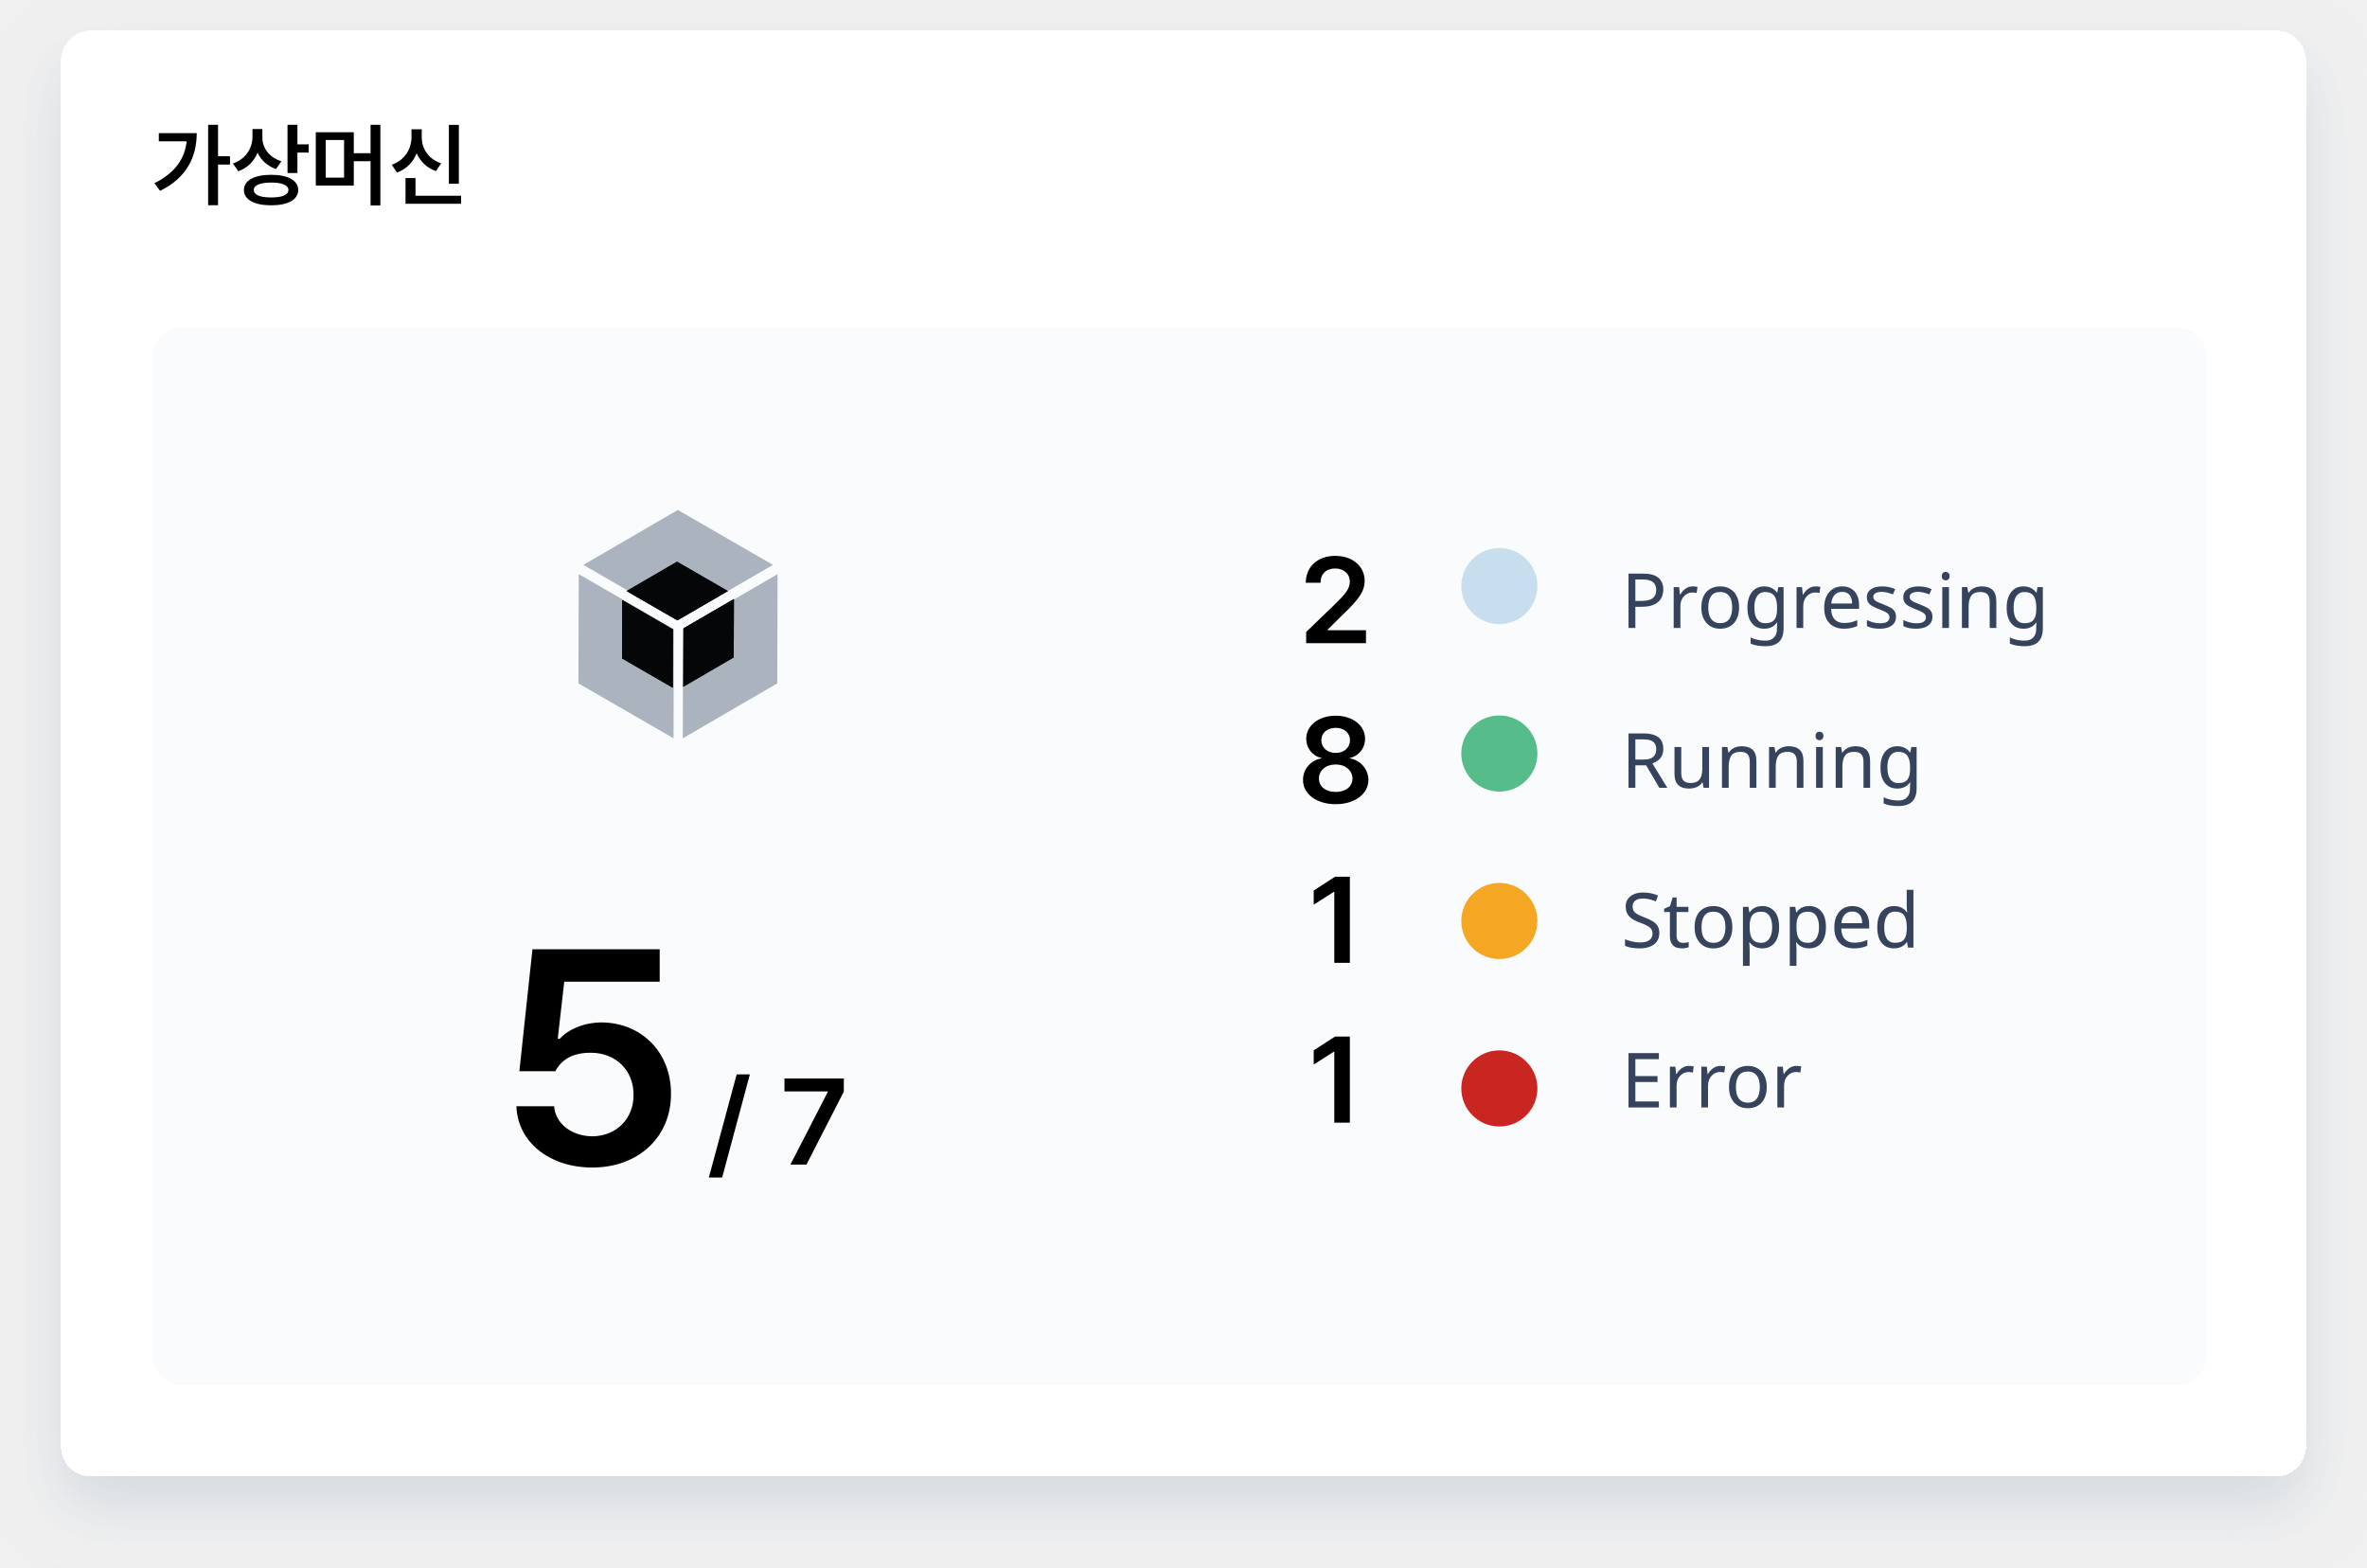
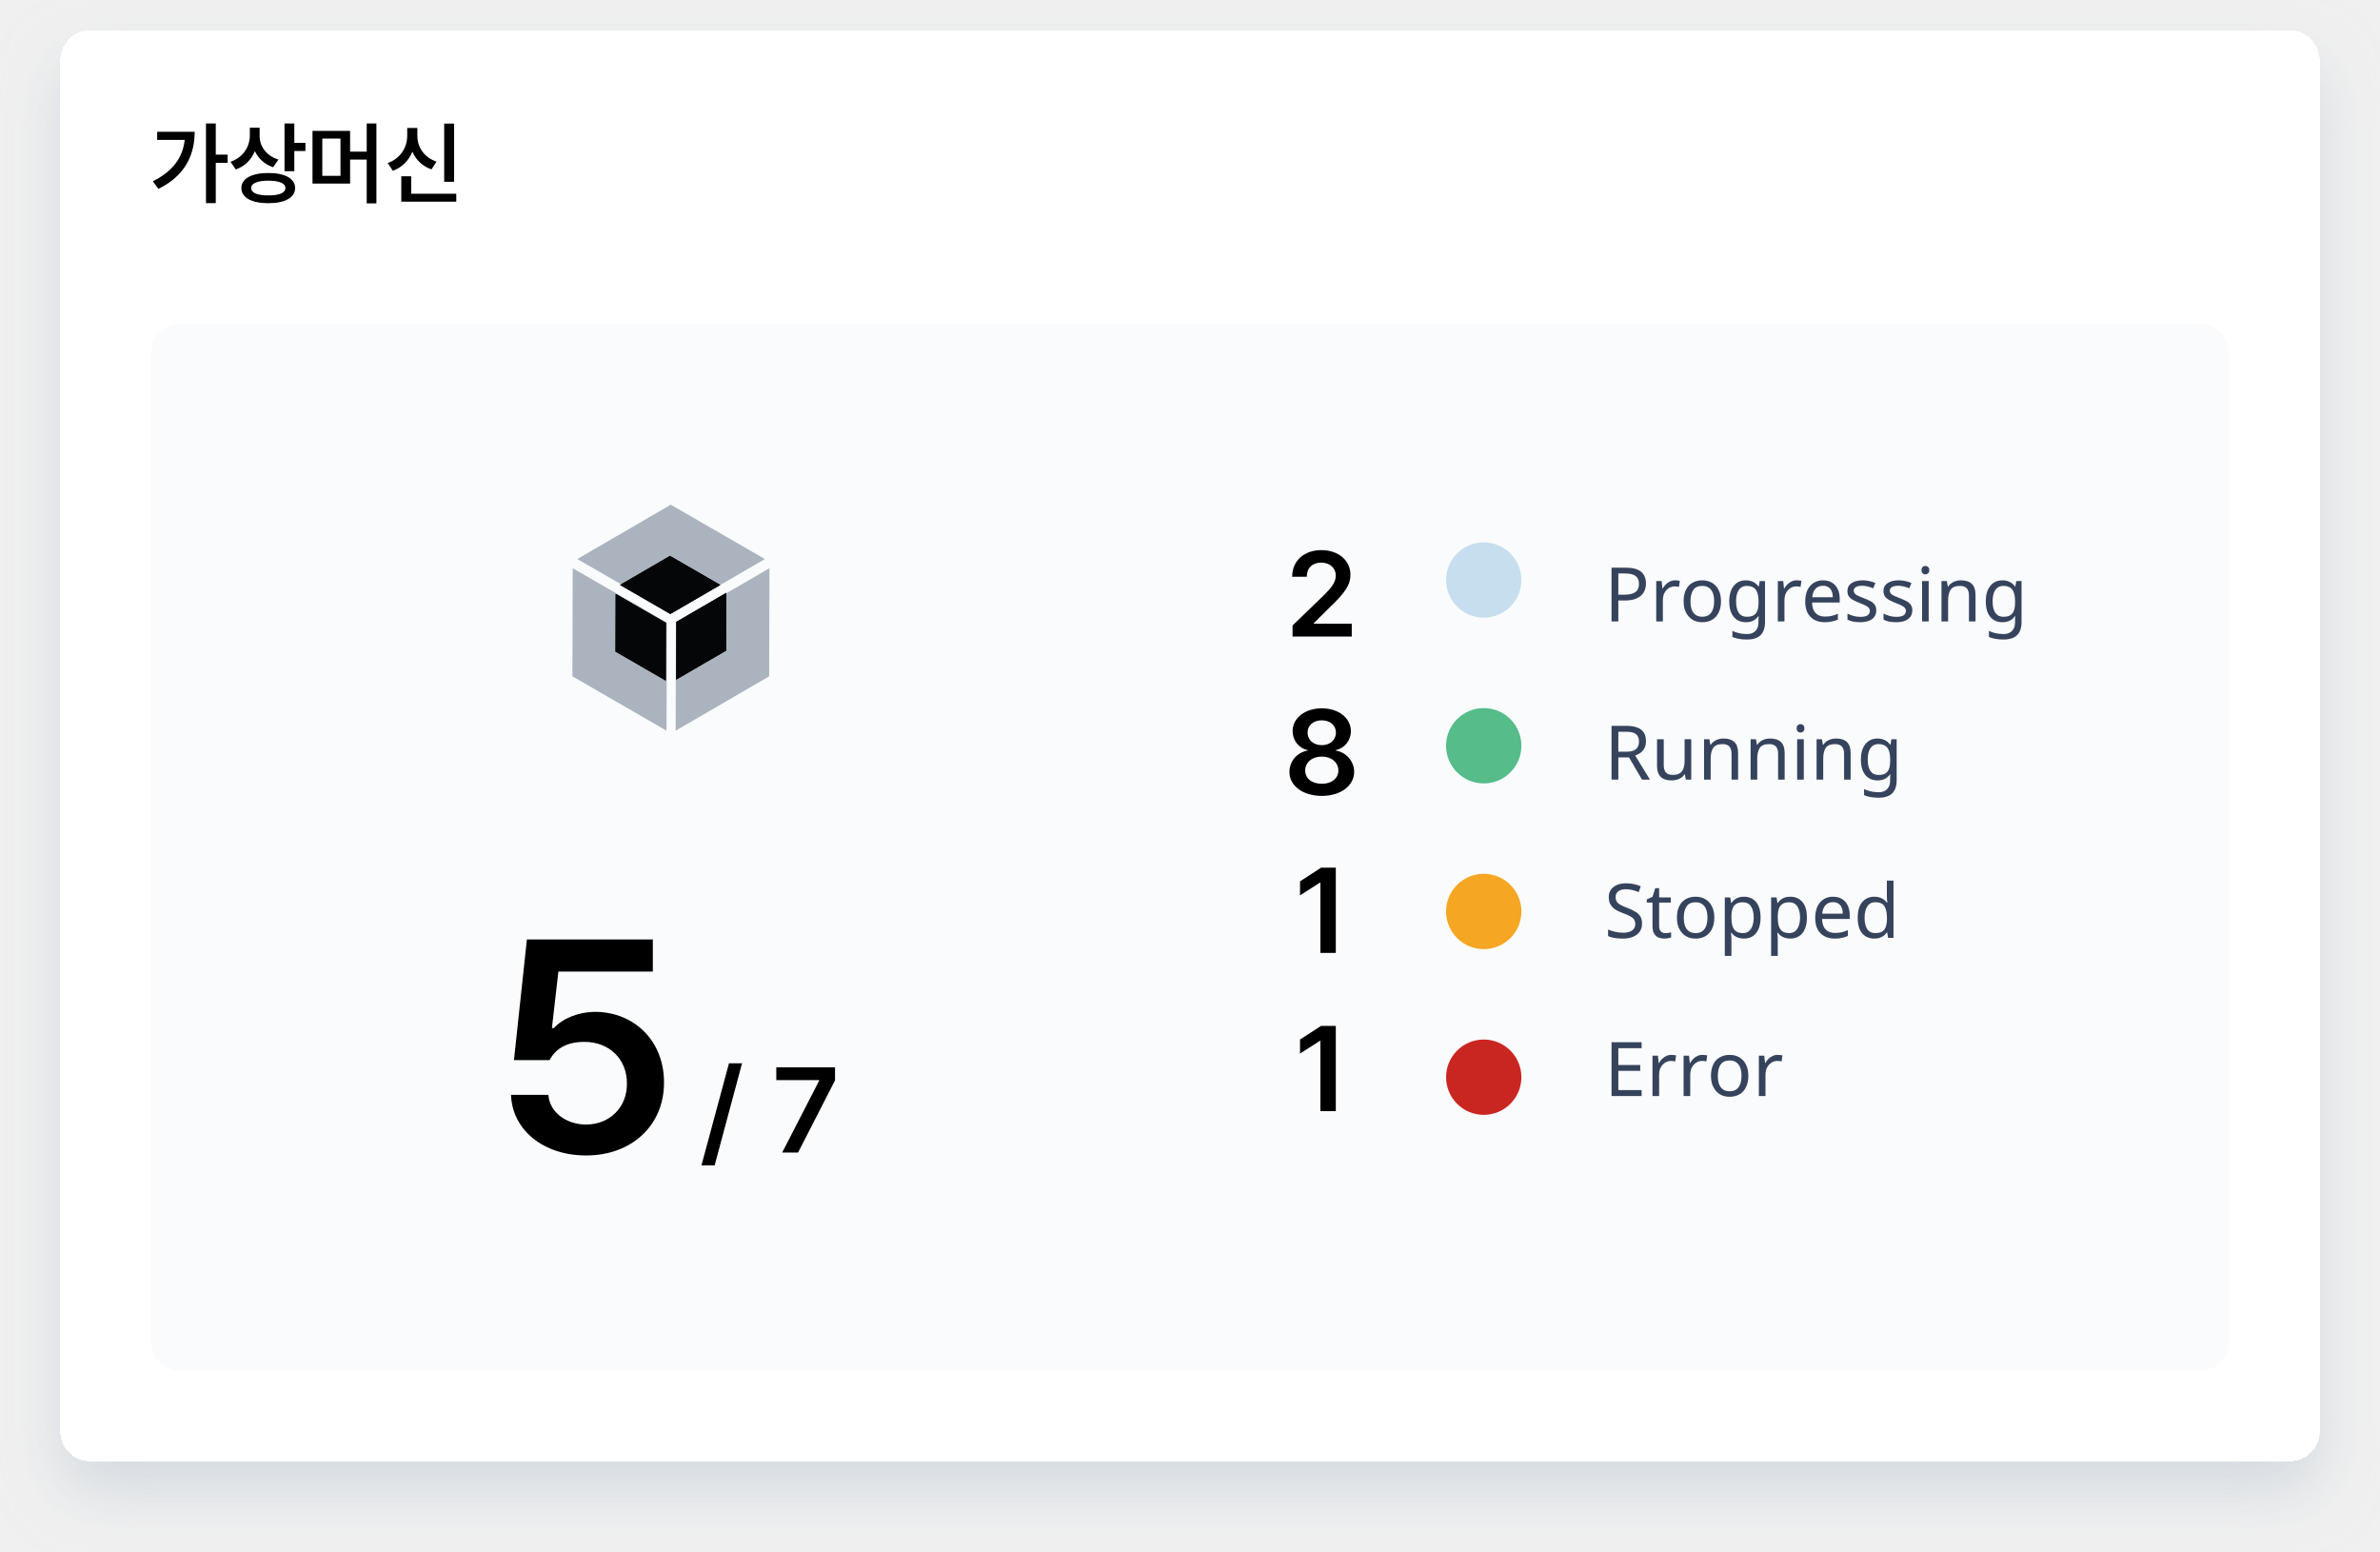
- <svg xmlns="http://www.w3.org/2000/svg" width="311" height="206" viewBox="0 0 311 206" fill="none">
+ <svg xmlns="http://www.w3.org/2000/svg" width="316" height="206" viewBox="0 0 316 206" fill="none">
  <g filter="url(#filter0_d_478_8895)">
-     <rect x="8" y="4" width="295" height="190" rx="4" fill="white" shape-rendering="crispEdges" />
+     <rect x="8" y="4" width="300" height="190" rx="4" fill="white" shape-rendering="crispEdges" />
    <path d="M28.648 16.392V20.528H30.219V21.618H28.648V26.962H27.348V16.392H28.648ZM20.293 24.067C22.871 22.778 24.266 20.985 24.523 18.571H20.867V17.493H25.848C25.842 20.605 24.553 23.341 21.031 25.075L20.293 24.067ZM34.473 18.079C34.473 19.409 35.334 20.669 36.969 21.185L36.266 22.204C35.123 21.817 34.303 21.044 33.84 20.06C33.383 21.185 32.527 22.069 31.309 22.497L30.605 21.477C32.31 20.886 33.166 19.474 33.172 17.962V16.954H34.473V18.079ZM32.047 24.958C32.047 23.704 33.424 22.96 35.633 22.966C37.824 22.96 39.178 23.704 39.184 24.958C39.178 26.241 37.824 26.974 35.633 26.974C33.424 26.974 32.047 26.241 32.047 24.958ZM33.348 24.958C33.348 25.614 34.18 25.942 35.633 25.942C37.08 25.942 37.895 25.614 37.895 24.958C37.895 24.337 37.08 23.985 35.633 23.985C34.18 23.985 33.348 24.337 33.348 24.958ZM37.777 22.731V16.392H39.078V18.97H40.555V20.048H39.078V22.731H37.777ZM46.484 17.376V20.13H48.688V16.392H49.977V26.997H48.688V21.185H46.484V24.372H41.492V17.376H46.484ZM42.793 23.341H45.207V18.395H42.793V23.341ZM60.289 16.403V24.138H58.977V16.403H60.289ZM51.477 21.642C53.193 21.038 54.072 19.544 54.066 18.02V16.989H55.414V18.02C55.408 19.497 56.275 20.892 57.957 21.454L57.289 22.485C56.082 22.064 55.221 21.22 54.752 20.136C54.283 21.296 53.404 22.222 52.156 22.673L51.477 21.642ZM53.281 26.774V23.399H54.594V25.72H60.582V26.774H53.281Z" fill="black" />
-     <rect x="20" y="43" width="270" height="139" rx="4" fill="#F9FBFD" />
+     <rect x="20" y="43" width="276" height="139" rx="4" fill="#F9FBFD" />
    <path fill-rule="evenodd" clip-rule="evenodd" d="M76 89.786L88.496 97L88.536 82.644L76.04 75.43L76 89.786Z" fill="#ABB4BE" />
    <path fill-rule="evenodd" clip-rule="evenodd" d="M89.75 82.644L89.709 97L102.124 89.786L102.165 75.43L89.75 82.644ZM76.647 74.214L89.143 81.429L101.557 74.215L89.061 67L76.647 74.214Z" fill="#ABB4BE" />
    <path fill-rule="evenodd" clip-rule="evenodd" d="M81.73 86.501L88.394 90.348L88.415 82.691L81.751 78.844L81.73 86.501Z" fill="#394454" />
    <path fill-rule="evenodd" clip-rule="evenodd" d="M81.73 86.501L88.394 90.348L88.415 82.691L81.751 78.844L81.73 86.501Z" fill="black" fill-opacity="0.2" />
    <path fill-rule="evenodd" clip-rule="evenodd" d="M81.73 86.501L88.394 90.348L88.415 82.691L81.751 78.844L81.73 86.501Z" fill="black" fill-opacity="0.2" />
    <path fill-rule="evenodd" clip-rule="evenodd" d="M81.73 86.501L88.394 90.348L88.415 82.691L81.751 78.844L81.73 86.501Z" fill="black" fill-opacity="0.2" />
    <path fill-rule="evenodd" clip-rule="evenodd" d="M81.73 86.501L88.394 90.348L88.415 82.691L81.751 78.844L81.73 86.501Z" fill="black" fill-opacity="0.2" />
    <path fill-rule="evenodd" clip-rule="evenodd" d="M81.73 86.501L88.394 90.348L88.415 82.691L81.751 78.844L81.73 86.501Z" fill="black" fill-opacity="0.2" />
    <path fill-rule="evenodd" clip-rule="evenodd" d="M81.73 86.501L88.394 90.348L88.415 82.691L81.751 78.844L81.73 86.501Z" fill="black" fill-opacity="0.2" />
    <path fill-rule="evenodd" clip-rule="evenodd" d="M81.73 86.501L88.394 90.348L88.415 82.691L81.751 78.844L81.73 86.501Z" fill="black" fill-opacity="0.2" />
    <path fill-rule="evenodd" clip-rule="evenodd" d="M81.73 86.501L88.394 90.348L88.415 82.691L81.751 78.844L81.73 86.501Z" fill="black" fill-opacity="0.2" />
    <path fill-rule="evenodd" clip-rule="evenodd" d="M81.73 86.501L88.394 90.348L88.415 82.691L81.751 78.844L81.73 86.501Z" fill="black" fill-opacity="0.2" />
    <path fill-rule="evenodd" clip-rule="evenodd" d="M81.73 86.501L88.394 90.348L88.415 82.691L81.751 78.844L81.73 86.501Z" fill="black" fill-opacity="0.2" />
    <path fill-rule="evenodd" clip-rule="evenodd" d="M81.73 86.501L88.394 90.348L88.415 82.691L81.751 78.844L81.73 86.501Z" fill="black" fill-opacity="0.2" />
    <path fill-rule="evenodd" clip-rule="evenodd" d="M89.806 82.556L89.784 90.212L96.405 86.365L96.427 78.708L89.806 82.556ZM82.335 77.652L89 81.5L95.621 77.653L88.956 73.804L82.335 77.652Z" fill="#394454" />
    <path fill-rule="evenodd" clip-rule="evenodd" d="M89.806 82.556L89.784 90.212L96.405 86.365L96.427 78.708L89.806 82.556ZM82.335 77.652L89 81.5L95.621 77.653L88.956 73.804L82.335 77.652Z" fill="black" fill-opacity="0.2" />
    <path fill-rule="evenodd" clip-rule="evenodd" d="M89.806 82.556L89.784 90.212L96.405 86.365L96.427 78.708L89.806 82.556ZM82.335 77.652L89 81.5L95.621 77.653L88.956 73.804L82.335 77.652Z" fill="black" fill-opacity="0.2" />
    <path fill-rule="evenodd" clip-rule="evenodd" d="M89.806 82.556L89.784 90.212L96.405 86.365L96.427 78.708L89.806 82.556ZM82.335 77.652L89 81.5L95.621 77.653L88.956 73.804L82.335 77.652Z" fill="black" fill-opacity="0.2" />
    <path fill-rule="evenodd" clip-rule="evenodd" d="M89.806 82.556L89.784 90.212L96.405 86.365L96.427 78.708L89.806 82.556ZM82.335 77.652L89 81.5L95.621 77.653L88.956 73.804L82.335 77.652Z" fill="black" fill-opacity="0.2" />
    <path fill-rule="evenodd" clip-rule="evenodd" d="M89.806 82.556L89.784 90.212L96.405 86.365L96.427 78.708L89.806 82.556ZM82.335 77.652L89 81.5L95.621 77.653L88.956 73.804L82.335 77.652Z" fill="black" fill-opacity="0.2" />
    <path fill-rule="evenodd" clip-rule="evenodd" d="M89.806 82.556L89.784 90.212L96.405 86.365L96.427 78.708L89.806 82.556ZM82.335 77.652L89 81.5L95.621 77.653L88.956 73.804L82.335 77.652Z" fill="black" fill-opacity="0.2" />
    <path fill-rule="evenodd" clip-rule="evenodd" d="M89.806 82.556L89.784 90.212L96.405 86.365L96.427 78.708L89.806 82.556ZM82.335 77.652L89 81.5L95.621 77.653L88.956 73.804L82.335 77.652Z" fill="black" fill-opacity="0.2" />
    <path fill-rule="evenodd" clip-rule="evenodd" d="M89.806 82.556L89.784 90.212L96.405 86.365L96.427 78.708L89.806 82.556ZM82.335 77.652L89 81.5L95.621 77.653L88.956 73.804L82.335 77.652Z" fill="black" fill-opacity="0.2" />
    <path fill-rule="evenodd" clip-rule="evenodd" d="M89.806 82.556L89.784 90.212L96.405 86.365L96.427 78.708L89.806 82.556ZM82.335 77.652L89 81.5L95.621 77.653L88.956 73.804L82.335 77.652Z" fill="black" fill-opacity="0.2" />
    <path fill-rule="evenodd" clip-rule="evenodd" d="M89.806 82.556L89.784 90.212L96.405 86.365L96.427 78.708L89.806 82.556ZM82.335 77.652L89 81.5L95.621 77.653L88.956 73.804L82.335 77.652Z" fill="black" fill-opacity="0.2" />
    <path fill-rule="evenodd" clip-rule="evenodd" d="M89.806 82.556L89.784 90.212L96.405 86.365L96.427 78.708L89.806 82.556ZM82.335 77.652L89 81.5L95.621 77.653L88.956 73.804L82.335 77.652Z" fill="black" fill-opacity="0.2" />
    <path d="M77.811 153.391C72.166 153.391 68.006 150.012 67.85 145.344H72.811C72.967 147.629 75.135 149.27 77.811 149.289C80.975 149.27 83.26 146.984 83.24 143.859C83.26 140.617 80.916 138.332 77.654 138.312C75.447 138.293 73.846 139.074 72.967 140.734H68.24L69.959 124.719H86.678V128.977H74.139L73.279 136.477H73.553C74.647 135.246 76.697 134.348 79.022 134.328C84.275 134.348 88.182 138.254 88.162 143.703C88.182 149.348 83.924 153.391 77.811 153.391ZM98.525 141.156L94.885 154.703H93.135L96.791 141.156H98.525ZM103.854 153L108.76 143.469V143.391H103.072V141.688H110.869V143.422L105.963 153H103.854Z" fill="black" />
  </g>
  <path d="M171.617 84.5V83.031L175.617 79.172C176.758 78.031 177.352 77.359 177.352 76.406C177.352 75.352 176.516 74.688 175.414 74.688C174.25 74.688 173.5 75.414 173.508 76.562H171.57C171.562 74.422 173.172 73.031 175.43 73.031C177.742 73.031 179.297 74.414 179.305 76.312C179.297 77.586 178.688 78.617 176.461 80.719L174.445 82.719V82.797H179.477V84.5H171.617Z" fill="black" />
  <path d="M175.5 105.656C172.977 105.656 171.195 104.312 171.203 102.469C171.195 101.031 172.266 99.859 173.625 99.641V99.578C172.438 99.328 171.633 98.297 171.625 97.062C171.633 95.312 173.266 94.031 175.5 94.031C177.719 94.031 179.359 95.312 179.359 97.062C179.359 98.305 178.531 99.328 177.359 99.578V99.641C178.711 99.859 179.789 101.031 179.797 102.469C179.789 104.312 178 105.656 175.5 105.656ZM173.297 102.281C173.289 103.328 174.156 104.047 175.5 104.047C176.828 104.047 177.695 103.328 177.703 102.281C177.695 101.219 176.773 100.43 175.5 100.438C174.227 100.43 173.289 101.211 173.297 102.281ZM173.609 97.25C173.617 98.242 174.398 98.922 175.5 98.922C176.586 98.922 177.375 98.242 177.375 97.25C177.375 96.289 176.609 95.625 175.5 95.625C174.367 95.625 173.617 96.289 173.609 97.25Z" fill="black" />
  <path d="M177.359 115.188V126.5H175.312V117.172H175.25L172.609 118.859V117L175.406 115.188H177.359Z" fill="black" />
  <path d="M177.359 136.188V147.5H175.312V138.172H175.25L172.609 139.859V138L175.406 136.188H177.359Z" fill="black" />
  <circle cx="197" cy="77" r="5" fill="#C7DEEF" />
  <circle cx="197" cy="99" r="5" fill="#55BC8A" />
  <circle cx="197" cy="121" r="5" fill="#F5A623" />
  <circle cx="197" cy="143" r="5" fill="#CA2621" />
  <path d="M215.86 75.36C216.793 75.36 217.473 75.543 217.9 75.91C218.327 76.277 218.54 76.793 218.54 77.46C218.54 77.753 218.49 78.037 218.39 78.31C218.297 78.577 218.14 78.817 217.92 79.03C217.7 79.243 217.407 79.413 217.04 79.54C216.673 79.66 216.223 79.72 215.69 79.72H214.87V82.5H213.97V75.36H215.86ZM215.78 76.13H214.87V78.95H215.59C216.043 78.95 216.42 78.903 216.72 78.81C217.02 78.71 217.243 78.553 217.39 78.34C217.537 78.127 217.61 77.847 217.61 77.5C217.61 77.04 217.463 76.697 217.17 76.47C216.877 76.243 216.413 76.13 215.78 76.13ZM222.405 77.04C222.505 77.04 222.611 77.047 222.725 77.06C222.845 77.067 222.948 77.08 223.035 77.1L222.925 77.91C222.838 77.89 222.741 77.873 222.635 77.86C222.535 77.847 222.438 77.84 222.345 77.84C222.138 77.84 221.941 77.883 221.755 77.97C221.568 78.057 221.401 78.18 221.255 78.34C221.108 78.493 220.991 78.68 220.905 78.9C220.825 79.12 220.785 79.367 220.785 79.64V82.5H219.905V77.14H220.625L220.725 78.12H220.765C220.878 77.92 221.015 77.74 221.175 77.58C221.335 77.413 221.518 77.283 221.725 77.19C221.931 77.09 222.158 77.04 222.405 77.04ZM228.5 79.81C228.5 80.257 228.44 80.653 228.32 81C228.207 81.34 228.04 81.63 227.82 81.87C227.607 82.11 227.344 82.293 227.03 82.42C226.724 82.54 226.38 82.6 226 82.6C225.647 82.6 225.32 82.54 225.02 82.42C224.72 82.293 224.46 82.11 224.24 81.87C224.02 81.63 223.847 81.34 223.72 81C223.6 80.653 223.54 80.257 223.54 79.81C223.54 79.217 223.64 78.717 223.84 78.31C224.04 77.897 224.327 77.583 224.7 77.37C225.074 77.15 225.517 77.04 226.03 77.04C226.517 77.04 226.944 77.15 227.31 77.37C227.684 77.583 227.974 77.897 228.18 78.31C228.394 78.717 228.5 79.217 228.5 79.81ZM224.45 79.81C224.45 80.23 224.504 80.597 224.61 80.91C224.724 81.217 224.897 81.453 225.13 81.62C225.364 81.787 225.66 81.87 226.02 81.87C226.38 81.87 226.677 81.787 226.91 81.62C227.144 81.453 227.314 81.217 227.42 80.91C227.534 80.597 227.59 80.23 227.59 79.81C227.59 79.383 227.534 79.02 227.42 78.72C227.307 78.42 227.134 78.19 226.9 78.03C226.674 77.863 226.377 77.78 226.01 77.78C225.464 77.78 225.067 77.96 224.82 78.32C224.574 78.68 224.45 79.177 224.45 79.81ZM231.795 77.04C232.148 77.04 232.465 77.107 232.745 77.24C233.032 77.373 233.275 77.577 233.475 77.85H233.525L233.645 77.14H234.345V82.59C234.345 83.097 234.258 83.52 234.085 83.86C233.912 84.207 233.648 84.467 233.295 84.64C232.942 84.813 232.492 84.9 231.945 84.9C231.558 84.9 231.202 84.87 230.875 84.81C230.555 84.757 230.268 84.673 230.015 84.56V83.75C230.188 83.837 230.378 83.91 230.585 83.97C230.792 84.037 231.015 84.087 231.255 84.12C231.495 84.153 231.742 84.17 231.995 84.17C232.455 84.17 232.815 84.033 233.075 83.76C233.342 83.493 233.475 83.127 233.475 82.66V82.45C233.475 82.37 233.478 82.257 233.485 82.11C233.492 81.957 233.498 81.85 233.505 81.79H233.465C233.278 82.063 233.045 82.267 232.765 82.4C232.492 82.533 232.172 82.6 231.805 82.6C231.112 82.6 230.568 82.357 230.175 81.87C229.788 81.383 229.595 80.703 229.595 79.83C229.595 79.257 229.682 78.763 229.855 78.35C230.035 77.93 230.288 77.607 230.615 77.38C230.942 77.153 231.335 77.04 231.795 77.04ZM231.915 77.78C231.615 77.78 231.358 77.86 231.145 78.02C230.938 78.18 230.778 78.413 230.665 78.72C230.558 79.027 230.505 79.4 230.505 79.84C230.505 80.5 230.625 81.007 230.865 81.36C231.112 81.707 231.468 81.88 231.935 81.88C232.208 81.88 232.442 81.847 232.635 81.78C232.828 81.707 232.988 81.597 233.115 81.45C233.242 81.297 233.335 81.103 233.395 80.87C233.455 80.637 233.485 80.36 233.485 80.04V79.83C233.485 79.343 233.428 78.95 233.315 78.65C233.208 78.35 233.038 78.13 232.805 77.99C232.572 77.85 232.275 77.78 231.915 77.78ZM238.547 77.04C238.647 77.04 238.754 77.047 238.867 77.06C238.987 77.067 239.091 77.08 239.177 77.1L239.067 77.91C238.981 77.89 238.884 77.873 238.777 77.86C238.677 77.847 238.581 77.84 238.487 77.84C238.281 77.84 238.084 77.883 237.897 77.97C237.711 78.057 237.544 78.18 237.397 78.34C237.251 78.493 237.134 78.68 237.047 78.9C236.967 79.12 236.927 79.367 236.927 79.64V82.5H236.047V77.14H236.767L236.867 78.12H236.907C237.021 77.92 237.157 77.74 237.317 77.58C237.477 77.413 237.661 77.283 237.867 77.19C238.074 77.09 238.301 77.04 238.547 77.04ZM242.053 77.04C242.513 77.04 242.906 77.14 243.233 77.34C243.566 77.54 243.819 77.823 243.993 78.19C244.173 78.55 244.263 78.973 244.263 79.46V79.99H240.593C240.606 80.597 240.759 81.06 241.053 81.38C241.353 81.693 241.769 81.85 242.303 81.85C242.643 81.85 242.943 81.82 243.203 81.76C243.469 81.693 243.743 81.6 244.023 81.48V82.25C243.749 82.37 243.479 82.457 243.213 82.51C242.946 82.57 242.629 82.6 242.263 82.6C241.756 82.6 241.306 82.497 240.913 82.29C240.526 82.083 240.223 81.777 240.003 81.37C239.789 80.957 239.683 80.453 239.683 79.86C239.683 79.273 239.779 78.77 239.973 78.35C240.173 77.93 240.449 77.607 240.803 77.38C241.163 77.153 241.579 77.04 242.053 77.04ZM242.043 77.76C241.623 77.76 241.289 77.897 241.043 78.17C240.803 78.437 240.659 78.81 240.613 79.29H243.343C243.343 78.983 243.296 78.717 243.203 78.49C243.109 78.263 242.966 78.087 242.773 77.96C242.586 77.827 242.343 77.76 242.043 77.76ZM249.117 81.02C249.117 81.367 249.031 81.657 248.857 81.89C248.684 82.123 248.437 82.3 248.117 82.42C247.797 82.54 247.417 82.6 246.977 82.6C246.604 82.6 246.281 82.57 246.007 82.51C245.741 82.45 245.504 82.367 245.297 82.26V81.46C245.511 81.567 245.767 81.667 246.067 81.76C246.374 81.847 246.684 81.89 246.997 81.89C247.444 81.89 247.767 81.82 247.967 81.68C248.167 81.533 248.267 81.34 248.267 81.1C248.267 80.967 248.231 80.847 248.157 80.74C248.084 80.633 247.951 80.527 247.757 80.42C247.571 80.313 247.301 80.193 246.947 80.06C246.601 79.927 246.304 79.793 246.057 79.66C245.811 79.527 245.621 79.367 245.487 79.18C245.354 78.993 245.287 78.753 245.287 78.46C245.287 78.007 245.471 77.657 245.837 77.41C246.211 77.163 246.697 77.04 247.297 77.04C247.624 77.04 247.927 77.073 248.207 77.14C248.494 77.2 248.761 77.287 249.007 77.4L248.707 78.1C248.561 78.033 248.404 77.977 248.237 77.93C248.077 77.877 247.914 77.837 247.747 77.81C247.581 77.777 247.411 77.76 247.237 77.76C246.877 77.76 246.601 77.82 246.407 77.94C246.221 78.053 246.127 78.21 246.127 78.41C246.127 78.557 246.171 78.683 246.257 78.79C246.344 78.89 246.487 78.99 246.687 79.09C246.894 79.183 247.167 79.297 247.507 79.43C247.847 79.557 248.137 79.687 248.377 79.82C248.617 79.953 248.801 80.117 248.927 80.31C249.054 80.497 249.117 80.733 249.117 81.02ZM253.903 81.02C253.903 81.367 253.816 81.657 253.643 81.89C253.469 82.123 253.223 82.3 252.903 82.42C252.583 82.54 252.203 82.6 251.763 82.6C251.389 82.6 251.066 82.57 250.793 82.51C250.526 82.45 250.289 82.367 250.083 82.26V81.46C250.296 81.567 250.553 81.667 250.853 81.76C251.159 81.847 251.469 81.89 251.783 81.89C252.229 81.89 252.553 81.82 252.753 81.68C252.953 81.533 253.053 81.34 253.053 81.1C253.053 80.967 253.016 80.847 252.943 80.74C252.869 80.633 252.736 80.527 252.543 80.42C252.356 80.313 252.086 80.193 251.733 80.06C251.386 79.927 251.089 79.793 250.843 79.66C250.596 79.527 250.406 79.367 250.273 79.18C250.139 78.993 250.073 78.753 250.073 78.46C250.073 78.007 250.256 77.657 250.623 77.41C250.996 77.163 251.483 77.04 252.083 77.04C252.409 77.04 252.713 77.073 252.993 77.14C253.279 77.2 253.546 77.287 253.793 77.4L253.493 78.1C253.346 78.033 253.189 77.977 253.023 77.93C252.863 77.877 252.699 77.837 252.533 77.81C252.366 77.777 252.196 77.76 252.023 77.76C251.663 77.76 251.386 77.82 251.193 77.94C251.006 78.053 250.913 78.21 250.913 78.41C250.913 78.557 250.956 78.683 251.043 78.79C251.129 78.89 251.273 78.99 251.473 79.09C251.679 79.183 251.953 79.297 252.293 79.43C252.633 79.557 252.923 79.687 253.163 79.82C253.403 79.953 253.586 80.117 253.713 80.31C253.839 80.497 253.903 80.733 253.903 81.02ZM256.078 77.14V82.5H255.198V77.14H256.078ZM255.648 75.13C255.781 75.13 255.898 75.177 255.998 75.27C256.104 75.357 256.158 75.497 256.158 75.69C256.158 75.877 256.104 76.017 255.998 76.11C255.898 76.203 255.781 76.25 255.648 76.25C255.501 76.25 255.378 76.203 255.278 76.11C255.178 76.017 255.128 75.877 255.128 75.69C255.128 75.497 255.178 75.357 255.278 75.27C255.378 75.177 255.501 75.13 255.648 75.13ZM260.356 77.04C260.996 77.04 261.479 77.197 261.806 77.51C262.132 77.817 262.296 78.317 262.296 79.01V82.5H261.426V79.07C261.426 78.637 261.329 78.313 261.136 78.1C260.942 77.887 260.639 77.78 260.226 77.78C259.632 77.78 259.222 77.947 258.996 78.28C258.769 78.613 258.656 79.093 258.656 79.72V82.5H257.776V77.14H258.486L258.616 77.87H258.666C258.786 77.683 258.932 77.53 259.106 77.41C259.286 77.283 259.482 77.19 259.696 77.13C259.909 77.07 260.129 77.04 260.356 77.04ZM265.857 77.04C266.211 77.04 266.527 77.107 266.807 77.24C267.094 77.373 267.337 77.577 267.537 77.85H267.587L267.707 77.14H268.407V82.59C268.407 83.097 268.321 83.52 268.147 83.86C267.974 84.207 267.711 84.467 267.357 84.64C267.004 84.813 266.554 84.9 266.007 84.9C265.621 84.9 265.264 84.87 264.937 84.81C264.617 84.757 264.331 84.673 264.077 84.56V83.75C264.251 83.837 264.441 83.91 264.647 83.97C264.854 84.037 265.077 84.087 265.317 84.12C265.557 84.153 265.804 84.17 266.057 84.17C266.517 84.17 266.877 84.033 267.137 83.76C267.404 83.493 267.537 83.127 267.537 82.66V82.45C267.537 82.37 267.541 82.257 267.547 82.11C267.554 81.957 267.561 81.85 267.567 81.79H267.527C267.341 82.063 267.107 82.267 266.827 82.4C266.554 82.533 266.234 82.6 265.867 82.6C265.174 82.6 264.631 82.357 264.237 81.87C263.851 81.383 263.657 80.703 263.657 79.83C263.657 79.257 263.744 78.763 263.917 78.35C264.097 77.93 264.351 77.607 264.677 77.38C265.004 77.153 265.397 77.04 265.857 77.04ZM265.977 77.78C265.677 77.78 265.421 77.86 265.207 78.02C265.001 78.18 264.841 78.413 264.727 78.72C264.621 79.027 264.567 79.4 264.567 79.84C264.567 80.5 264.687 81.007 264.927 81.36C265.174 81.707 265.531 81.88 265.997 81.88C266.271 81.88 266.504 81.847 266.697 81.78C266.891 81.707 267.051 81.597 267.177 81.45C267.304 81.297 267.397 81.103 267.457 80.87C267.517 80.637 267.547 80.36 267.547 80.04V79.83C267.547 79.343 267.491 78.95 267.377 78.65C267.271 78.35 267.101 78.13 266.867 77.99C266.634 77.85 266.337 77.78 265.977 77.78Z" fill="#36435C" />
  <path d="M215.94 96.36C216.533 96.36 217.02 96.437 217.4 96.59C217.787 96.737 218.073 96.96 218.26 97.26C218.447 97.56 218.54 97.937 218.54 98.39C218.54 98.77 218.47 99.087 218.33 99.34C218.19 99.593 218.01 99.797 217.79 99.95C217.577 100.097 217.35 100.213 217.11 100.3L219.07 103.5H218.02L216.29 100.55H214.87V103.5H213.97V96.36H215.94ZM215.89 97.14H214.87V99.79H215.94C216.327 99.79 216.643 99.74 216.89 99.64C217.137 99.533 217.317 99.38 217.43 99.18C217.55 98.98 217.61 98.73 217.61 98.43C217.61 98.117 217.547 97.867 217.42 97.68C217.3 97.493 217.113 97.357 216.86 97.27C216.607 97.183 216.283 97.14 215.89 97.14ZM224.551 98.14V103.5H223.831L223.701 102.79H223.661C223.547 102.977 223.401 103.13 223.221 103.25C223.041 103.37 222.844 103.457 222.631 103.51C222.417 103.57 222.194 103.6 221.961 103.6C221.534 103.6 221.174 103.533 220.881 103.4C220.594 103.26 220.377 103.047 220.231 102.76C220.084 102.473 220.011 102.103 220.011 101.65V98.14H220.901V101.59C220.901 102.017 220.997 102.337 221.191 102.55C221.384 102.763 221.684 102.87 222.091 102.87C222.491 102.87 222.804 102.797 223.031 102.65C223.264 102.497 223.427 102.277 223.521 101.99C223.621 101.697 223.671 101.343 223.671 100.93V98.14H224.551ZM228.832 98.04C229.472 98.04 229.956 98.197 230.282 98.51C230.609 98.817 230.772 99.317 230.772 100.01V103.5H229.902V100.07C229.902 99.637 229.806 99.313 229.612 99.1C229.419 98.887 229.116 98.78 228.702 98.78C228.109 98.78 227.699 98.947 227.472 99.28C227.246 99.613 227.132 100.093 227.132 100.72V103.5H226.252V98.14H226.962L227.092 98.87H227.142C227.262 98.683 227.409 98.53 227.582 98.41C227.762 98.283 227.959 98.19 228.172 98.13C228.386 98.07 228.606 98.04 228.832 98.04ZM235.014 98.04C235.654 98.04 236.137 98.197 236.464 98.51C236.791 98.817 236.954 99.317 236.954 100.01V103.5H236.084V100.07C236.084 99.637 235.987 99.313 235.794 99.1C235.601 98.887 235.297 98.78 234.884 98.78C234.291 98.78 233.881 98.947 233.654 99.28C233.427 99.613 233.314 100.093 233.314 100.72V103.5H232.434V98.14H233.144L233.274 98.87H233.324C233.444 98.683 233.591 98.53 233.764 98.41C233.944 98.283 234.141 98.19 234.354 98.13C234.567 98.07 234.787 98.04 235.014 98.04ZM239.496 98.14V103.5H238.616V98.14H239.496ZM239.066 96.13C239.199 96.13 239.316 96.177 239.416 96.27C239.522 96.357 239.576 96.497 239.576 96.69C239.576 96.877 239.522 97.017 239.416 97.11C239.316 97.203 239.199 97.25 239.066 97.25C238.919 97.25 238.796 97.203 238.696 97.11C238.596 97.017 238.546 96.877 238.546 96.69C238.546 96.497 238.596 96.357 238.696 96.27C238.796 96.177 238.919 96.13 239.066 96.13ZM243.774 98.04C244.414 98.04 244.897 98.197 245.224 98.51C245.55 98.817 245.714 99.317 245.714 100.01V103.5H244.844V100.07C244.844 99.637 244.747 99.313 244.554 99.1C244.36 98.887 244.057 98.78 243.644 98.78C243.05 98.78 242.64 98.947 242.414 99.28C242.187 99.613 242.074 100.093 242.074 100.72V103.5H241.194V98.14H241.904L242.034 98.87H242.084C242.204 98.683 242.35 98.53 242.524 98.41C242.704 98.283 242.9 98.19 243.114 98.13C243.327 98.07 243.547 98.04 243.774 98.04ZM249.275 98.04C249.629 98.04 249.945 98.107 250.225 98.24C250.512 98.373 250.755 98.577 250.955 98.85H251.005L251.125 98.14H251.825V103.59C251.825 104.097 251.739 104.52 251.565 104.86C251.392 105.207 251.129 105.467 250.775 105.64C250.422 105.813 249.972 105.9 249.425 105.9C249.039 105.9 248.682 105.87 248.355 105.81C248.035 105.757 247.749 105.673 247.495 105.56V104.75C247.669 104.837 247.859 104.91 248.065 104.97C248.272 105.037 248.495 105.087 248.735 105.12C248.975 105.153 249.222 105.17 249.475 105.17C249.935 105.17 250.295 105.033 250.555 104.76C250.822 104.493 250.955 104.127 250.955 103.66V103.45C250.955 103.37 250.959 103.257 250.965 103.11C250.972 102.957 250.979 102.85 250.985 102.79H250.945C250.759 103.063 250.525 103.267 250.245 103.4C249.972 103.533 249.652 103.6 249.285 103.6C248.592 103.6 248.049 103.357 247.655 102.87C247.269 102.383 247.075 101.703 247.075 100.83C247.075 100.257 247.162 99.763 247.335 99.35C247.515 98.93 247.769 98.607 248.095 98.38C248.422 98.153 248.815 98.04 249.275 98.04ZM249.395 98.78C249.095 98.78 248.839 98.86 248.625 99.02C248.419 99.18 248.259 99.413 248.145 99.72C248.039 100.027 247.985 100.4 247.985 100.84C247.985 101.5 248.105 102.007 248.345 102.36C248.592 102.707 248.949 102.88 249.415 102.88C249.689 102.88 249.922 102.847 250.115 102.78C250.309 102.707 250.469 102.597 250.595 102.45C250.722 102.297 250.815 102.103 250.875 101.87C250.935 101.637 250.965 101.36 250.965 101.04V100.83C250.965 100.343 250.909 99.95 250.795 99.65C250.689 99.35 250.519 99.13 250.285 98.99C250.052 98.85 249.755 98.78 249.395 98.78Z" fill="#36435C" />
  <path d="M218.02 122.59C218.02 123.017 217.917 123.38 217.71 123.68C217.503 123.973 217.207 124.2 216.82 124.36C216.44 124.52 215.99 124.6 215.47 124.6C215.203 124.6 214.947 124.587 214.7 124.56C214.46 124.533 214.24 124.497 214.04 124.45C213.84 124.397 213.663 124.333 213.51 124.26V123.4C213.75 123.507 214.047 123.603 214.4 123.69C214.76 123.777 215.13 123.82 215.51 123.82C215.863 123.82 216.16 123.773 216.4 123.68C216.64 123.587 216.82 123.453 216.94 123.28C217.06 123.107 217.12 122.903 217.12 122.67C217.12 122.437 217.07 122.24 216.97 122.08C216.87 121.92 216.697 121.773 216.45 121.64C216.21 121.5 215.873 121.353 215.44 121.2C215.133 121.087 214.863 120.967 214.63 120.84C214.403 120.707 214.213 120.557 214.06 120.39C213.907 120.223 213.79 120.033 213.71 119.82C213.637 119.607 213.6 119.36 213.6 119.08C213.6 118.7 213.697 118.377 213.89 118.11C214.083 117.837 214.35 117.627 214.69 117.48C215.037 117.333 215.433 117.26 215.88 117.26C216.273 117.26 216.633 117.297 216.96 117.37C217.287 117.443 217.583 117.54 217.85 117.66L217.57 118.43C217.323 118.323 217.053 118.233 216.76 118.16C216.473 118.087 216.173 118.05 215.86 118.05C215.56 118.05 215.31 118.093 215.11 118.18C214.91 118.267 214.76 118.39 214.66 118.55C214.56 118.703 214.51 118.883 214.51 119.09C214.51 119.33 214.56 119.53 214.66 119.69C214.76 119.85 214.923 119.993 215.15 120.12C215.377 120.247 215.683 120.383 216.07 120.53C216.49 120.683 216.843 120.85 217.13 121.03C217.423 121.203 217.643 121.413 217.79 121.66C217.943 121.907 218.02 122.217 218.02 122.59ZM221.128 123.88C221.262 123.88 221.398 123.87 221.538 123.85C221.678 123.823 221.792 123.797 221.878 123.77V124.44C221.785 124.487 221.652 124.523 221.478 124.55C221.305 124.583 221.138 124.6 220.978 124.6C220.698 124.6 220.438 124.553 220.198 124.46C219.965 124.36 219.775 124.19 219.628 123.95C219.482 123.71 219.408 123.373 219.408 122.94V119.82H218.648V119.4L219.418 119.05L219.768 117.91H220.288V119.14H221.838V119.82H220.288V122.92C220.288 123.247 220.365 123.49 220.518 123.65C220.678 123.803 220.882 123.88 221.128 123.88ZM227.612 121.81C227.612 122.257 227.552 122.653 227.432 123C227.318 123.34 227.152 123.63 226.932 123.87C226.718 124.11 226.455 124.293 226.142 124.42C225.835 124.54 225.492 124.6 225.112 124.6C224.758 124.6 224.432 124.54 224.132 124.42C223.832 124.293 223.572 124.11 223.352 123.87C223.132 123.63 222.958 123.34 222.832 123C222.712 122.653 222.652 122.257 222.652 121.81C222.652 121.217 222.752 120.717 222.952 120.31C223.152 119.897 223.438 119.583 223.812 119.37C224.185 119.15 224.628 119.04 225.142 119.04C225.628 119.04 226.055 119.15 226.422 119.37C226.795 119.583 227.085 119.897 227.292 120.31C227.505 120.717 227.612 121.217 227.612 121.81ZM223.562 121.81C223.562 122.23 223.615 122.597 223.722 122.91C223.835 123.217 224.008 123.453 224.242 123.62C224.475 123.787 224.772 123.87 225.132 123.87C225.492 123.87 225.788 123.787 226.022 123.62C226.255 123.453 226.425 123.217 226.532 122.91C226.645 122.597 226.702 122.23 226.702 121.81C226.702 121.383 226.645 121.02 226.532 120.72C226.418 120.42 226.245 120.19 226.012 120.03C225.785 119.863 225.488 119.78 225.122 119.78C224.575 119.78 224.178 119.96 223.932 120.32C223.685 120.68 223.562 121.177 223.562 121.81ZM231.556 119.04C232.216 119.04 232.746 119.27 233.146 119.73C233.553 120.19 233.756 120.883 233.756 121.81C233.756 122.417 233.663 122.93 233.476 123.35C233.296 123.763 233.04 124.077 232.706 124.29C232.38 124.497 231.993 124.6 231.546 124.6C231.273 124.6 231.03 124.563 230.816 124.49C230.603 124.417 230.42 124.323 230.266 124.21C230.12 124.09 229.993 123.96 229.886 123.82H229.826C229.84 123.933 229.853 124.077 229.866 124.25C229.88 124.423 229.886 124.573 229.886 124.7V126.9H229.006V119.14H229.726L229.846 119.87H229.886C229.993 119.717 230.12 119.577 230.266 119.45C230.42 119.323 230.6 119.223 230.806 119.15C231.02 119.077 231.27 119.04 231.556 119.04ZM231.396 119.78C231.036 119.78 230.746 119.85 230.526 119.99C230.306 120.123 230.146 120.327 230.046 120.6C229.946 120.873 229.893 121.22 229.886 121.64V121.81C229.886 122.25 229.933 122.623 230.026 122.93C230.12 123.237 230.276 123.47 230.496 123.63C230.723 123.79 231.03 123.87 231.416 123.87C231.743 123.87 232.01 123.78 232.216 123.6C232.43 123.42 232.586 123.177 232.686 122.87C232.793 122.557 232.846 122.2 232.846 121.8C232.846 121.187 232.726 120.697 232.486 120.33C232.253 119.963 231.89 119.78 231.396 119.78ZM237.709 119.04C238.369 119.04 238.899 119.27 239.299 119.73C239.705 120.19 239.909 120.883 239.909 121.81C239.909 122.417 239.815 122.93 239.629 123.35C239.449 123.763 239.192 124.077 238.859 124.29C238.532 124.497 238.145 124.6 237.699 124.6C237.425 124.6 237.182 124.563 236.969 124.49C236.755 124.417 236.572 124.323 236.419 124.21C236.272 124.09 236.145 123.96 236.039 123.82H235.979C235.992 123.933 236.005 124.077 236.019 124.25C236.032 124.423 236.039 124.573 236.039 124.7V126.9H235.159V119.14H235.879L235.999 119.87H236.039C236.145 119.717 236.272 119.577 236.419 119.45C236.572 119.323 236.752 119.223 236.959 119.15C237.172 119.077 237.422 119.04 237.709 119.04ZM237.549 119.78C237.189 119.78 236.899 119.85 236.679 119.99C236.459 120.123 236.299 120.327 236.199 120.6C236.099 120.873 236.045 121.22 236.039 121.64V121.81C236.039 122.25 236.085 122.623 236.179 122.93C236.272 123.237 236.429 123.47 236.649 123.63C236.875 123.79 237.182 123.87 237.569 123.87C237.895 123.87 238.162 123.78 238.369 123.6C238.582 123.42 238.739 123.177 238.839 122.87C238.945 122.557 238.999 122.2 238.999 121.8C238.999 121.187 238.879 120.697 238.639 120.33C238.405 119.963 238.042 119.78 237.549 119.78ZM243.381 119.04C243.841 119.04 244.234 119.14 244.561 119.34C244.894 119.54 245.148 119.823 245.321 120.19C245.501 120.55 245.591 120.973 245.591 121.46V121.99H241.921C241.934 122.597 242.088 123.06 242.381 123.38C242.681 123.693 243.098 123.85 243.631 123.85C243.971 123.85 244.271 123.82 244.531 123.76C244.798 123.693 245.071 123.6 245.351 123.48V124.25C245.078 124.37 244.808 124.457 244.541 124.51C244.274 124.57 243.958 124.6 243.591 124.6C243.084 124.6 242.634 124.497 242.241 124.29C241.854 124.083 241.551 123.777 241.331 123.37C241.118 122.957 241.011 122.453 241.011 121.86C241.011 121.273 241.108 120.77 241.301 120.35C241.501 119.93 241.778 119.607 242.131 119.38C242.491 119.153 242.908 119.04 243.381 119.04ZM243.371 119.76C242.951 119.76 242.618 119.897 242.371 120.17C242.131 120.437 241.988 120.81 241.941 121.29H244.671C244.671 120.983 244.624 120.717 244.531 120.49C244.438 120.263 244.294 120.087 244.101 119.96C243.914 119.827 243.671 119.76 243.371 119.76ZM248.855 124.6C248.189 124.6 247.655 124.37 247.255 123.91C246.855 123.443 246.655 122.75 246.655 121.83C246.655 120.91 246.855 120.217 247.255 119.75C247.662 119.277 248.199 119.04 248.865 119.04C249.145 119.04 249.389 119.077 249.595 119.15C249.802 119.217 249.982 119.31 250.135 119.43C250.289 119.55 250.419 119.683 250.525 119.83H250.585C250.579 119.743 250.565 119.617 250.545 119.45C250.532 119.277 250.525 119.14 250.525 119.04V116.9H251.405V124.5H250.695L250.565 123.78H250.525C250.419 123.933 250.289 124.073 250.135 124.2C249.982 124.32 249.799 124.417 249.585 124.49C249.379 124.563 249.135 124.6 248.855 124.6ZM248.995 123.87C249.562 123.87 249.959 123.717 250.185 123.41C250.419 123.097 250.535 122.627 250.535 122V121.84C250.535 121.173 250.425 120.663 250.205 120.31C249.985 119.95 249.579 119.77 248.985 119.77C248.512 119.77 248.155 119.96 247.915 120.34C247.682 120.713 247.565 121.217 247.565 121.85C247.565 122.49 247.682 122.987 247.915 123.34C248.155 123.693 248.515 123.87 248.995 123.87Z" fill="#36435C" />
  <path d="M217.96 145.5H213.97V138.36H217.96V139.15H214.87V141.38H217.78V142.16H214.87V144.71H217.96V145.5ZM221.907 140.04C222.007 140.04 222.113 140.047 222.227 140.06C222.347 140.067 222.45 140.08 222.537 140.1L222.427 140.91C222.34 140.89 222.243 140.873 222.137 140.86C222.037 140.847 221.94 140.84 221.847 140.84C221.64 140.84 221.443 140.883 221.257 140.97C221.07 141.057 220.903 141.18 220.757 141.34C220.61 141.493 220.493 141.68 220.407 141.9C220.327 142.12 220.287 142.367 220.287 142.64V145.5H219.407V140.14H220.127L220.227 141.12H220.267C220.38 140.92 220.517 140.74 220.677 140.58C220.837 140.413 221.02 140.283 221.227 140.19C221.433 140.09 221.66 140.04 221.907 140.04ZM226.038 140.04C226.138 140.04 226.244 140.047 226.358 140.06C226.478 140.067 226.581 140.08 226.668 140.1L226.558 140.91C226.471 140.89 226.374 140.873 226.268 140.86C226.168 140.847 226.071 140.84 225.978 140.84C225.771 140.84 225.574 140.883 225.388 140.97C225.201 141.057 225.034 141.18 224.888 141.34C224.741 141.493 224.624 141.68 224.538 141.9C224.458 142.12 224.418 142.367 224.418 142.64V145.5H223.538V140.14H224.258L224.358 141.12H224.398C224.511 140.92 224.648 140.74 224.808 140.58C224.968 140.413 225.151 140.283 225.358 140.19C225.564 140.09 225.791 140.04 226.038 140.04ZM232.133 142.81C232.133 143.257 232.073 143.653 231.953 144C231.84 144.34 231.673 144.63 231.453 144.87C231.24 145.11 230.976 145.293 230.663 145.42C230.356 145.54 230.013 145.6 229.633 145.6C229.28 145.6 228.953 145.54 228.653 145.42C228.353 145.293 228.093 145.11 227.873 144.87C227.653 144.63 227.48 144.34 227.353 144C227.233 143.653 227.173 143.257 227.173 142.81C227.173 142.217 227.273 141.717 227.473 141.31C227.673 140.897 227.96 140.583 228.333 140.37C228.706 140.15 229.15 140.04 229.663 140.04C230.15 140.04 230.576 140.15 230.943 140.37C231.316 140.583 231.606 140.897 231.813 141.31C232.026 141.717 232.133 142.217 232.133 142.81ZM228.083 142.81C228.083 143.23 228.136 143.597 228.243 143.91C228.356 144.217 228.53 144.453 228.763 144.62C228.996 144.787 229.293 144.87 229.653 144.87C230.013 144.87 230.31 144.787 230.543 144.62C230.776 144.453 230.946 144.217 231.053 143.91C231.166 143.597 231.223 143.23 231.223 142.81C231.223 142.383 231.166 142.02 231.053 141.72C230.94 141.42 230.766 141.19 230.533 141.03C230.306 140.863 230.01 140.78 229.643 140.78C229.096 140.78 228.7 140.96 228.453 141.32C228.206 141.68 228.083 142.177 228.083 142.81ZM236.028 140.04C236.128 140.04 236.234 140.047 236.348 140.06C236.468 140.067 236.571 140.08 236.658 140.1L236.548 140.91C236.461 140.89 236.364 140.873 236.258 140.86C236.158 140.847 236.061 140.84 235.968 140.84C235.761 140.84 235.564 140.883 235.378 140.97C235.191 141.057 235.024 141.18 234.878 141.34C234.731 141.493 234.614 141.68 234.528 141.9C234.448 142.12 234.408 142.367 234.408 142.64V145.5H233.528V140.14H234.248L234.348 141.12H234.388C234.501 140.92 234.638 140.74 234.798 140.58C234.958 140.413 235.141 140.283 235.348 140.19C235.554 140.09 235.781 140.04 236.028 140.04Z" fill="#36435C" />
  <defs>
-     <filter id="filter0_d_478_8895" x="0" y="0" width="311" height="206" filterUnits="userSpaceOnUse" color-interpolation-filters="sRGB">
+     <filter id="filter0_d_478_8895" x="0" y="0" width="316" height="206" filterUnits="userSpaceOnUse" color-interpolation-filters="sRGB">
      <feFlood flood-opacity="0" result="BackgroundImageFix" />
      <feColorMatrix in="SourceAlpha" type="matrix" values="0 0 0 0 0 0 0 0 0 0 0 0 0 0 0 0 0 0 127 0" result="hardAlpha" />
      <feOffset dy="4" />
      <feGaussianBlur stdDeviation="4" />
      <feComposite in2="hardAlpha" operator="out" />
      <feColorMatrix type="matrix" values="0 0 0 0 0.764 0 0 0 0 0.801 0 0 0 0 0.838 0 0 0 0.6 0" />
      <feBlend mode="normal" in2="BackgroundImageFix" result="effect1_dropShadow_478_8895" />
      <feBlend mode="normal" in="SourceGraphic" in2="effect1_dropShadow_478_8895" result="shape" />
    </filter>
  </defs>
</svg>
